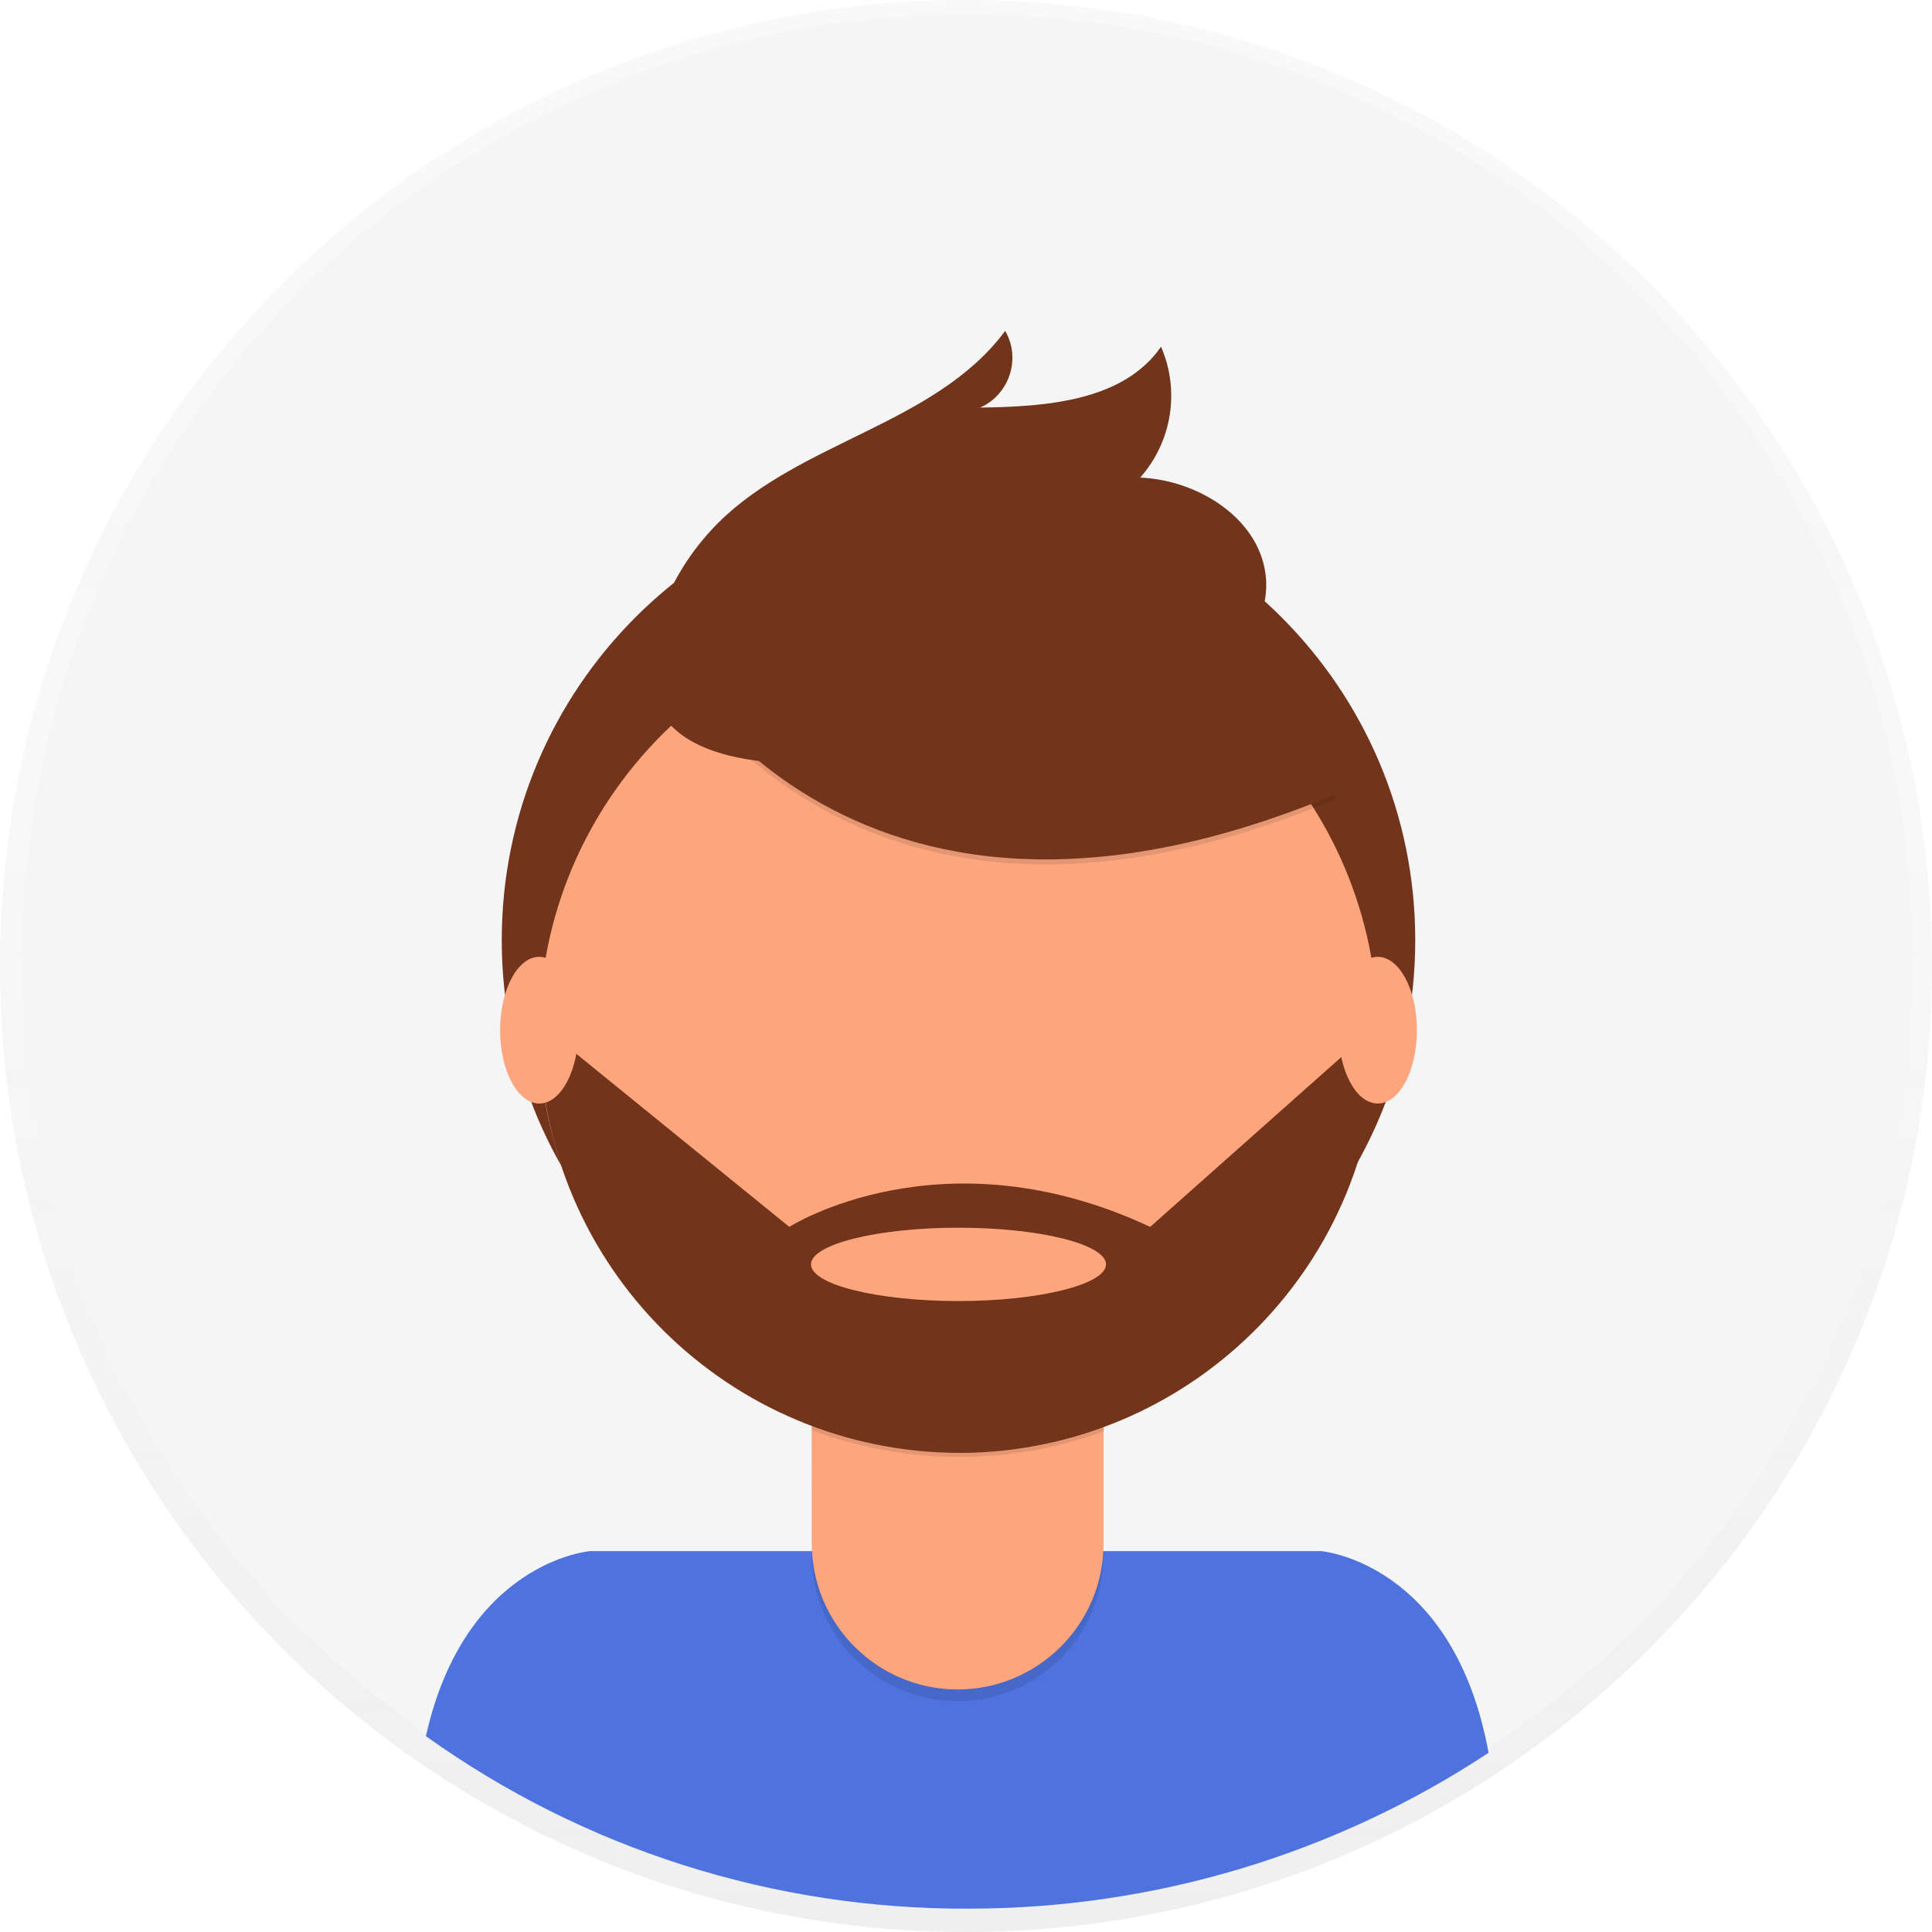
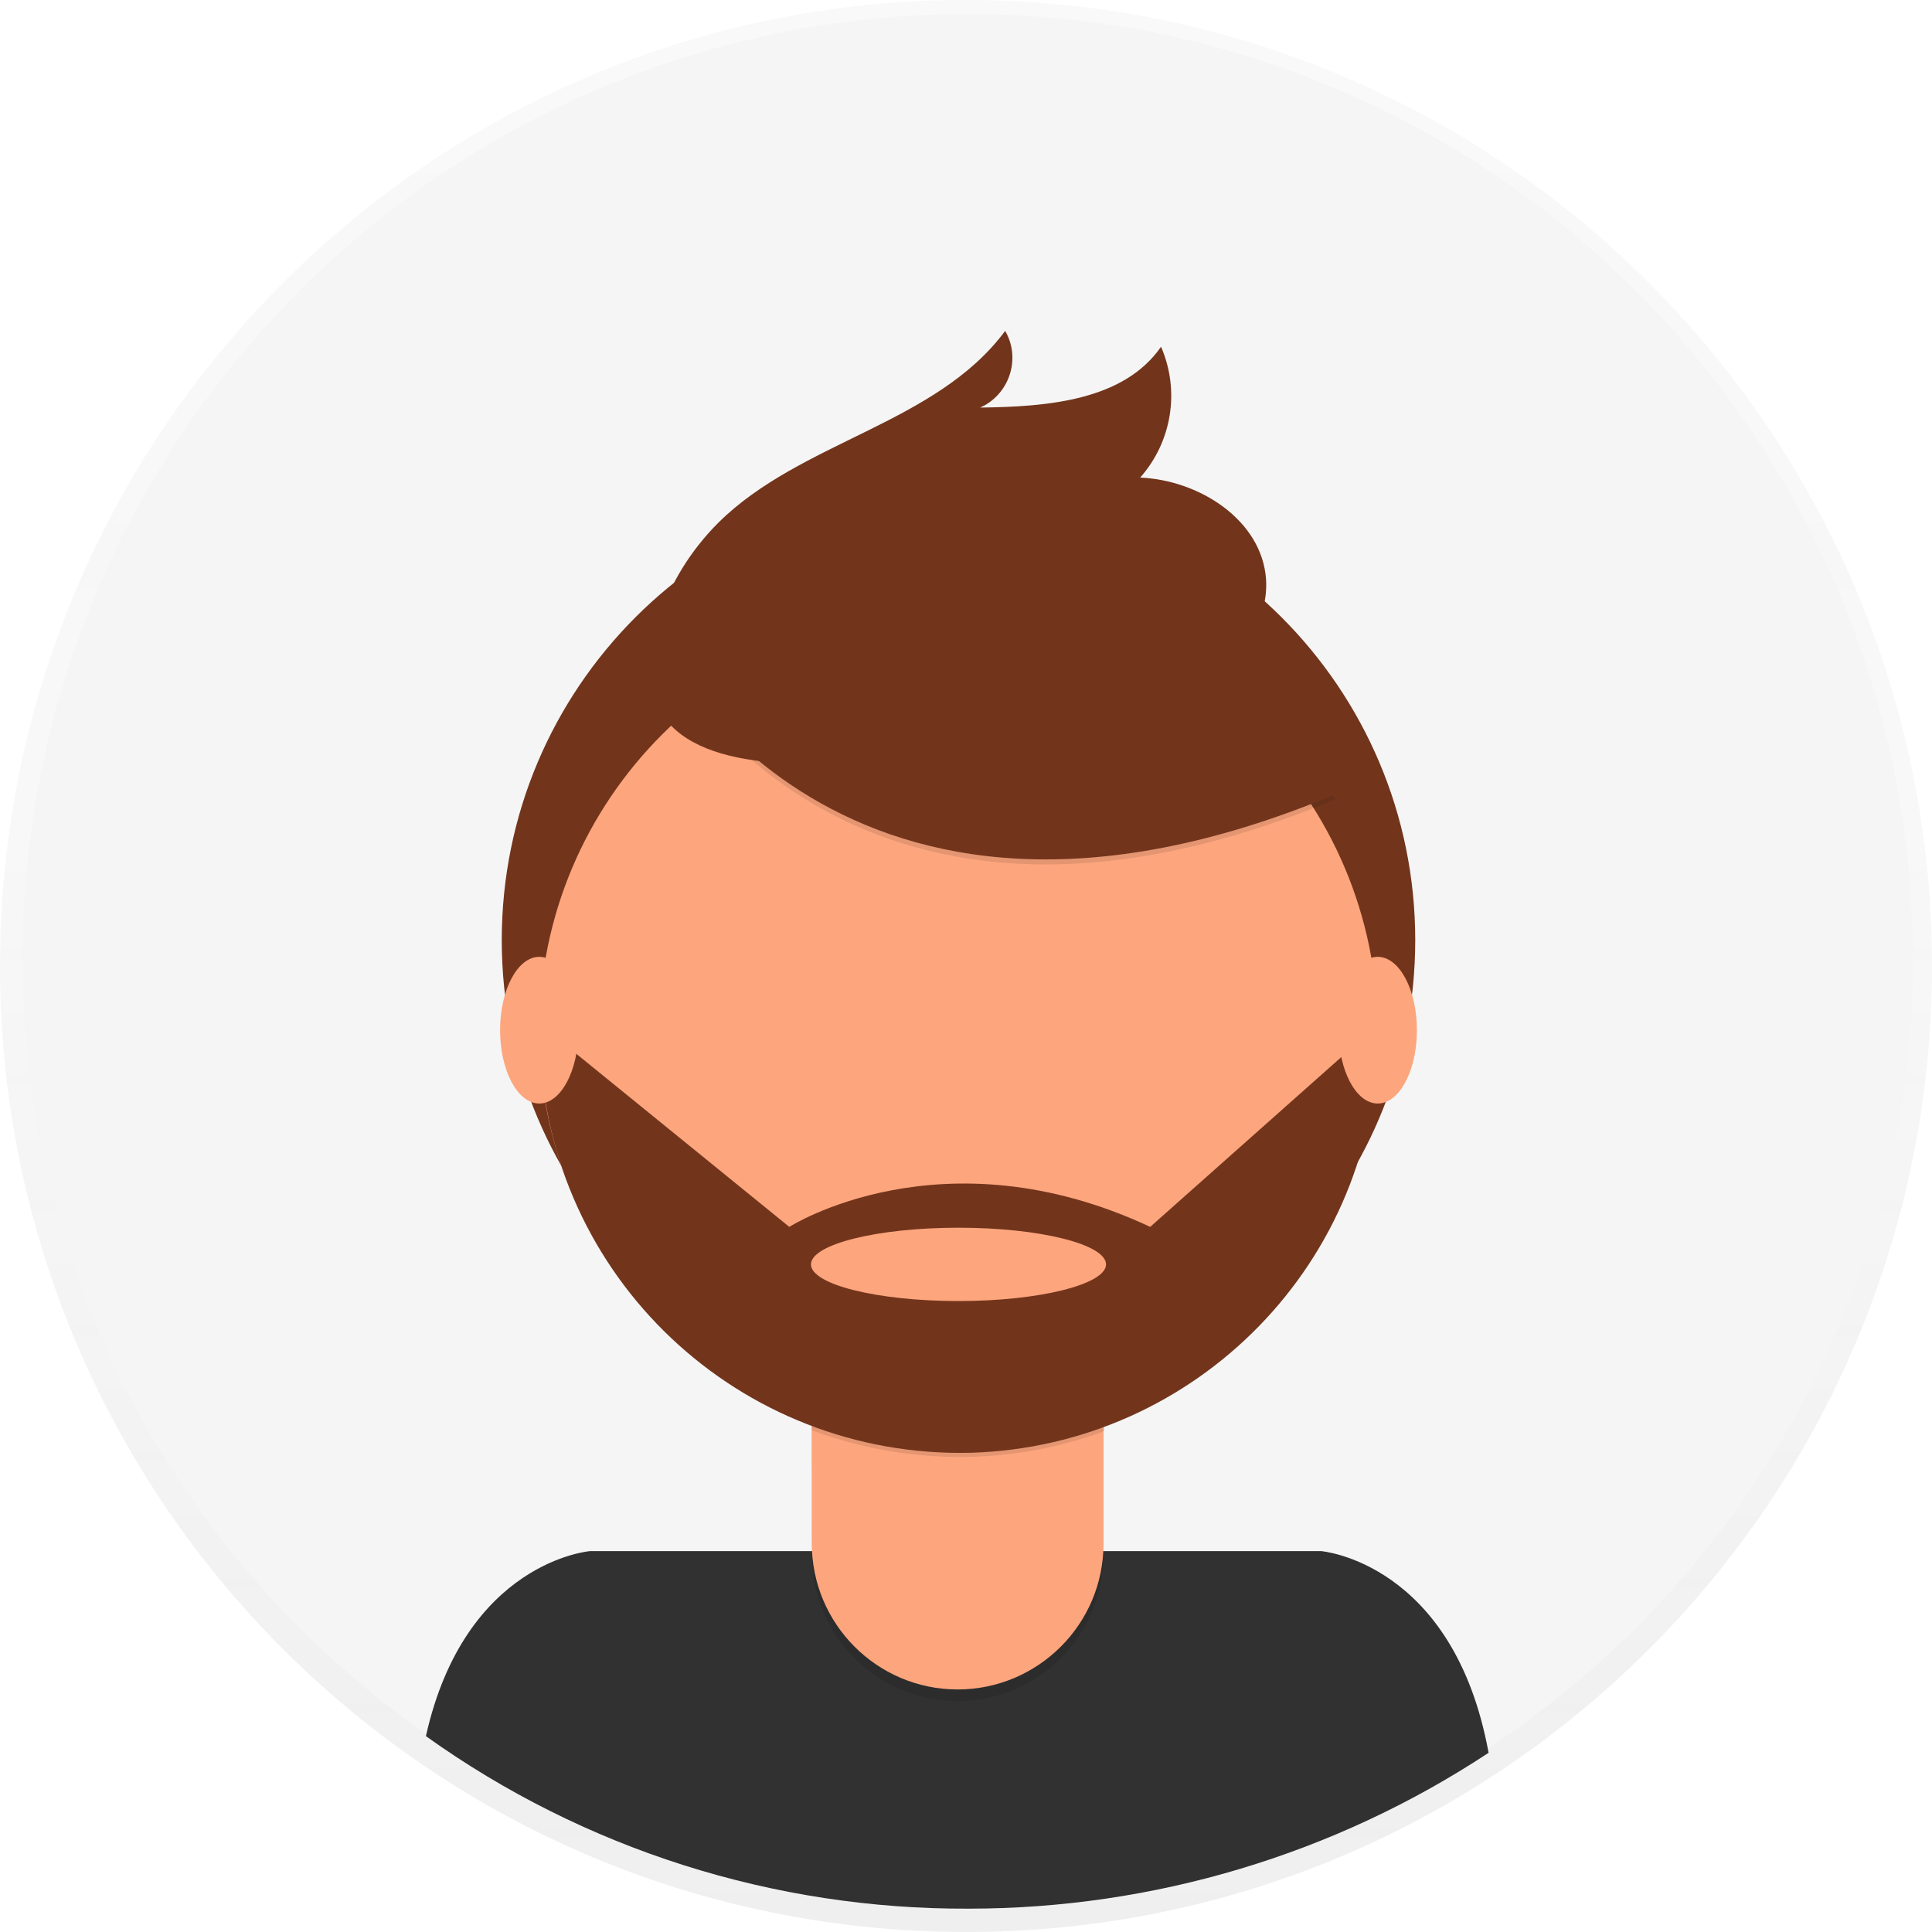
<svg xmlns="http://www.w3.org/2000/svg" version="1.1" id="_x38_8ce59e9-c4b8-4d1d-9d7a-ce0190159aa8" x="0px" y="0px" viewBox="0 0 231.8 231.8" style="enable-background:new 0 0 231.8 231.8;" xml:space="preserve">
  <style type="text/css">
	.st0{opacity:0.5;}
	.st1{fill:url(#SVGID_1_);}
	.st2{fill:#F5F5F5;}
- 	.st3{fill:#4E73DF;}
+ 	.st3{fill:#313131;}
	.st4{fill:#72351C;}
	.st5{opacity:0.1;enable-background:new    ;}
	.st6{fill:#FDA57D;}
</style>
  <g class="st0">
    <linearGradient id="SVGID_1_" gradientUnits="userSpaceOnUse" x1="115.89" y1="526.22" x2="115.89" y2="758" gradientTransform="matrix(1 0 0 -1 0 758)">
      <stop offset="0" style="stop-color:#808080;stop-opacity:0.25" />
      <stop offset="0.54" style="stop-color:#808080;stop-opacity:0.12" />
      <stop offset="1" style="stop-color:#808080;stop-opacity:0.1" />
    </linearGradient>
    <circle class="st1" cx="115.9" cy="115.9" r="115.9" />
  </g>
  <circle class="st2" cx="116.1" cy="115.1" r="113.4" />
  <path class="st3" d="M116.2,229c22.2,0,43.9-6.5,62.4-18.7c-4.2-22.9-20.1-24.2-20.1-24.2H70.8c0,0-15,1.2-19.7,22.2  C70.1,221.9,92.9,229.1,116.2,229z" />
  <circle class="st4" cx="115" cy="112.8" r="54.8" />
  <path class="st5" d="M97.3,158.4h35.1l0,0v28.1c0,9.7-7.8,17.6-17.5,17.6c0,0,0,0,0,0l0,0c-9.7,0-17.5-7.9-17.5-17.5L97.3,158.4  L97.3,158.4z" />
  <path class="st6" d="M100.7,157.1h28.4c1.9,0,3.3,1.5,3.3,3.4v24.7c0,9.7-7.9,17.5-17.5,17.5l0,0c-9.7,0-17.5-7.9-17.5-17.5v-24.7  C97.3,158.6,98.8,157.1,100.7,157.1L100.7,157.1z" />
  <path class="st5" d="M97.4,171.6c11.3,4.2,23.8,4.3,35.1,0.1v-4.3H97.4V171.6z" />
  <circle class="st6" cx="115" cy="123.7" r="50.3" />
  <path class="st5" d="M79.2,77.9c0,0,21.2,43,81,18l-13.9-21.8l-24.7-8.9L79.2,77.9z" />
  <path class="st4" d="M79.2,77.3c0,0,21.2,43,81,18l-13.9-21.8l-24.7-8.9L79.2,77.3z" />
  <path class="st4" d="M79,74.4c1.4-4.4,3.9-8.4,7.2-11.7c9.9-9.8,26.1-11.8,34.4-23c1.8,3.1,0.7,7.1-2.4,8.9  c-0.2,0.1-0.4,0.2-0.6,0.3c8-0.1,17.2-0.8,21.7-7.3c2.3,5.3,1.3,11.4-2.5,15.7c7.1,0.3,14.6,5.1,15.1,12.2c0.3,4.7-2.6,9.1-6.5,11.9  s-8.5,3.9-13.1,4.9C118.8,89.2,70.3,101.6,79,74.4z" />
  <path class="st4" d="M165.3,124.1H164L138,147.2c-25-11.7-43.3,0-43.3,0l-27.2-22.1l-2.7,0.3c0.8,27.8,23.9,49.6,51.7,48.9  C143.6,173.5,165.3,151.3,165.3,124.1L165.3,124.1z M115,156.1c-9.8,0-17.7-2-17.7-4.4s7.9-4.4,17.7-4.4s17.7,2,17.7,4.4  S124.7,156.1,115,156.1L115,156.1z" />
  <ellipse class="st6" cx="64.7" cy="123.6" rx="4.7" ry="8.8" />
  <ellipse class="st6" cx="165.3" cy="123.6" rx="4.7" ry="8.8" />
</svg>
